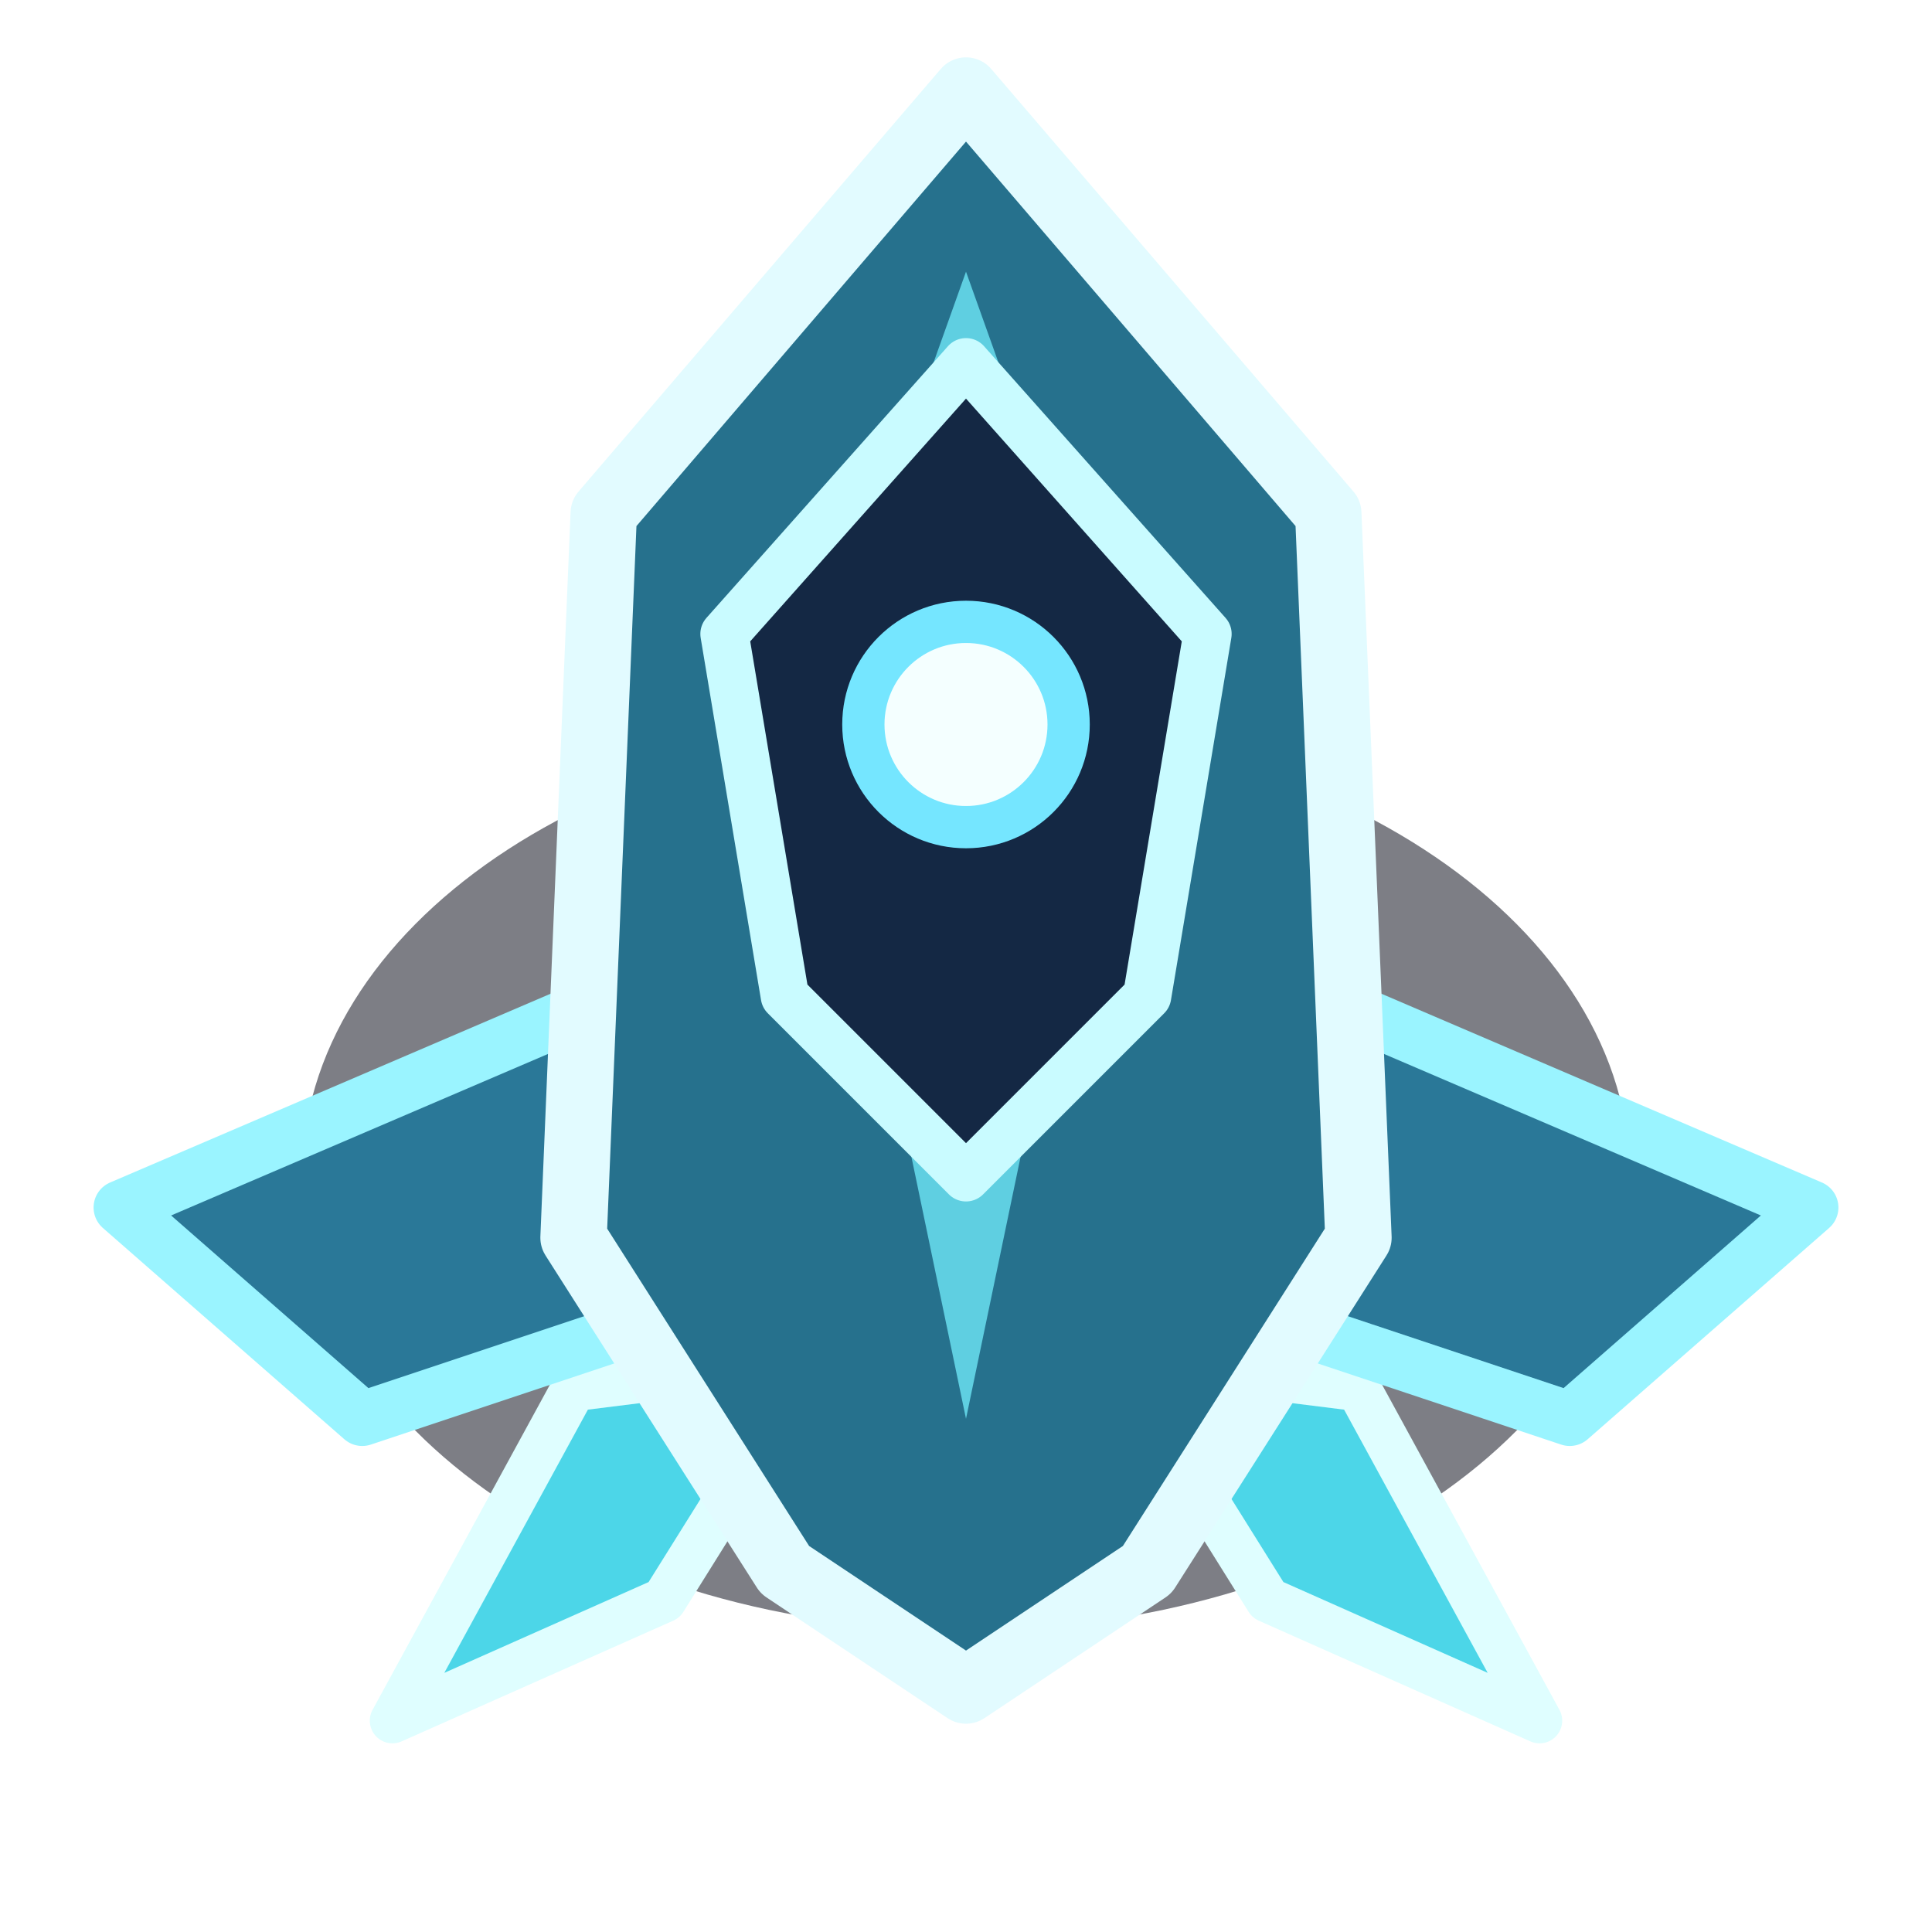
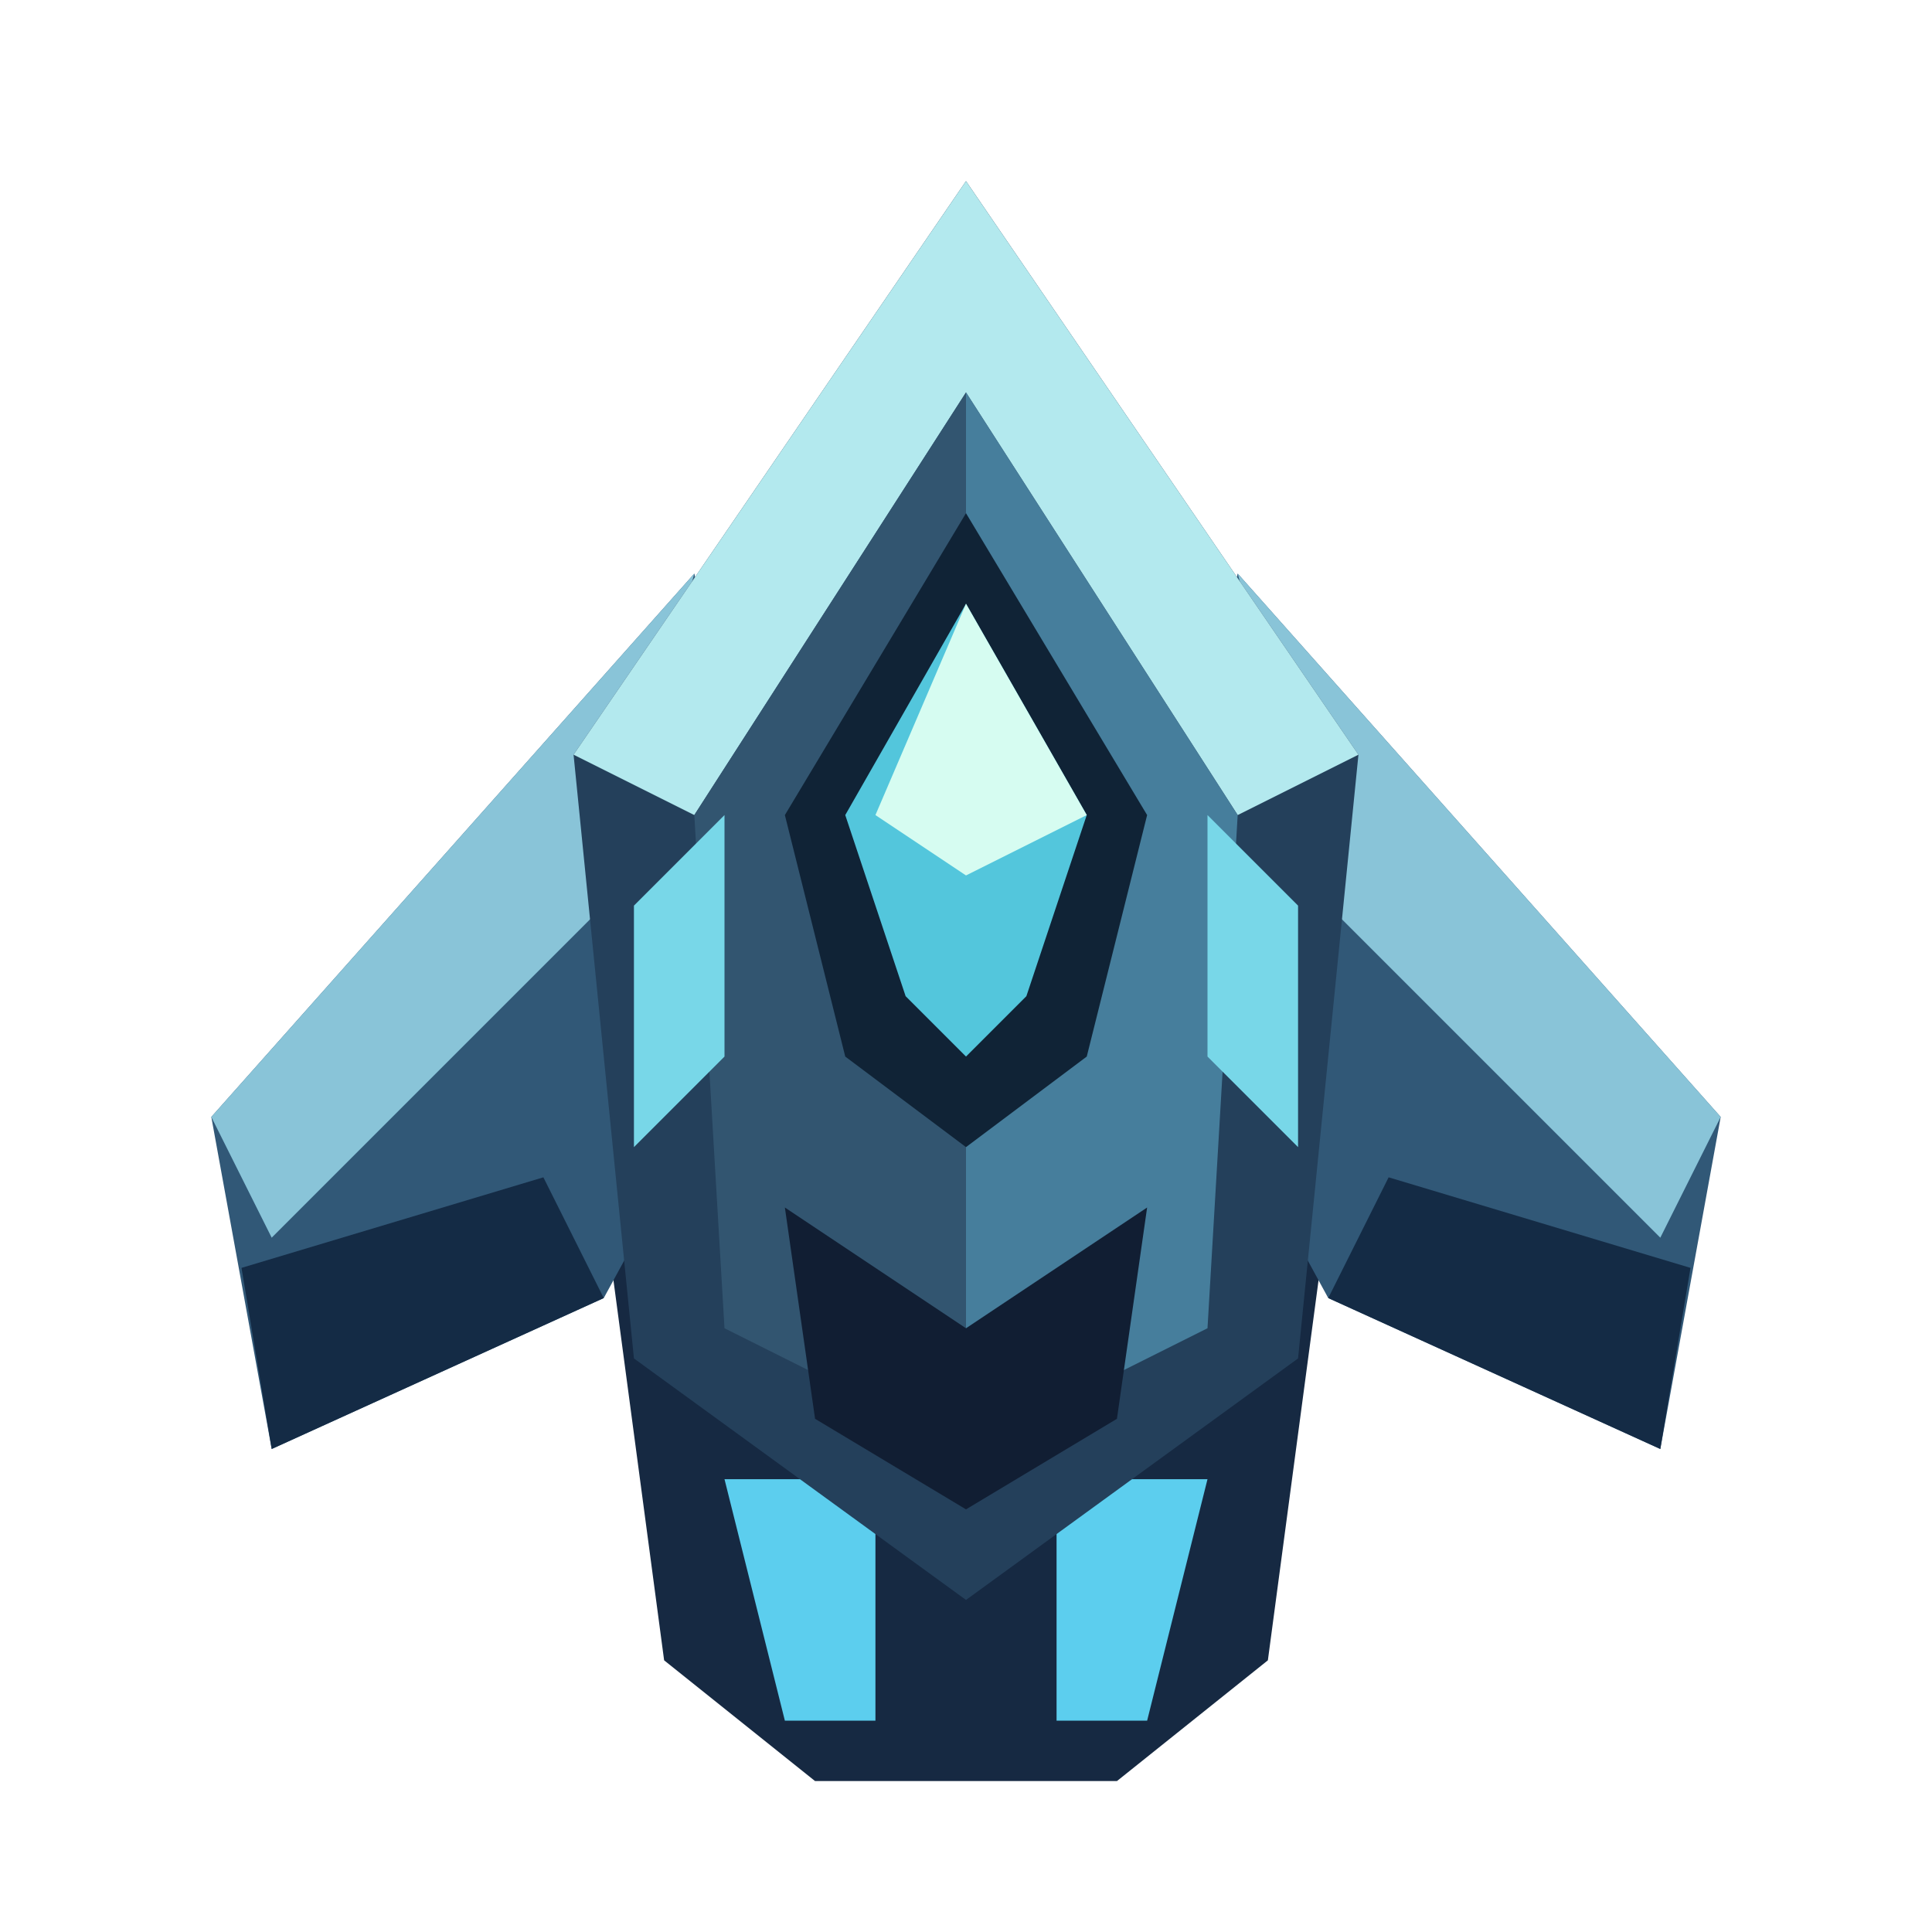
- <svg xmlns="http://www.w3.org/2000/svg" viewBox="-32 -32 64 64" preserveAspectRatio="xMidYMid meet" role="img" aria-labelledby="enemy-chaser-title enemy-chaser-desc">
-   <ellipse id="enemy-chaser-shadow" cx="0" cy="7" rx="22" ry="15" fill="#050816" opacity="0.52" />
-   <path id="enemy-chaser-engine-left" d="M-13 14-19 25-10 21-5 13z" fill="#4cd6e8" stroke="#dffeff" stroke-width="1.5" stroke-linejoin="round" />
-   <path id="enemy-chaser-engine-right" d="M13 14 19 25 10 21 5 13z" fill="#4cd6e8" stroke="#dffeff" stroke-width="1.5" stroke-linejoin="round" />
-   <path id="enemy-chaser-wings" d="M-7-1-28 8-20 15-8 11M7-1 28 8 20 15 8 11" fill="#2a7898" stroke="#9af4ff" stroke-width="1.8" stroke-linejoin="round" />
-   <path id="enemy-chaser-hull" d="M0-29 12-15 13 9 6 20 0 24-6 20-13 9-12-15z" fill="#26718d" stroke="#e2fbff" stroke-width="2.2" stroke-linejoin="round" />
-   <path id="enemy-chaser-spine" d="M0-23 5-9 0 15-5-9z" fill="#69dff0" opacity="0.85" />
-   <path id="enemy-chaser-cockpit" d="M0-20 8-11 6 1 0 7-6 1-8-11z" fill="#142844" stroke="#c9fbff" stroke-width="1.6" stroke-linejoin="round" />
-   <circle id="enemy-chaser-core" cx="0" cy="-8" r="3.4" fill="#f4ffff" stroke="#75e6ff" stroke-width="1.4" />
+ <svg xmlns="http://www.w3.org/2000/svg" viewBox="-32 -32 64 64" preserveAspectRatio="xMidYMid meet" role="img" aria-labelledby="enemy-chaser-title">
+   <path id="enemy-chaser-rear-chassis" d="M-12 8H12L10 23 5 27H-5L-10 23Z" fill="#162942" />
+   <path id="enemy-chaser-rear-thrusters" d="M-8 17H-3V25H-6Z M3 17H8L6 25H3Z" fill="#5cceee" />
+   <path id="enemy-chaser-wings-armor" d="M-9-13 -25 5 -23 16 -12 11 -6 0Z M9-13 25 5 23 16 12 11 6 0Z" fill="#315877" />
+   <path id="enemy-chaser-wings-leading-bevel" d="M-9-13 -25 5 -23 9 -12-2Z M9-13 25 5 23 9 12-2Z" fill="#89c4d8" />
+   <path id="enemy-chaser-wings-trailing-shadow" d="M-24 10 -14 7 -12 11 -23 16Z M24 10 14 7 12 11 23 16Z" fill="#142b45" />
+   <path id="enemy-chaser-hull-shell" d="M0-26 13-7 11 13 0 21 -11 13 -13-7Z" fill="#24405b" />
+   <path id="enemy-chaser-hull-prow-bevel" d="M0-26 13-7 9-5 0-19 -9-5 -13-7Z" fill="#b3e9ee" />
+   <path id="enemy-chaser-hull-lit-plane" d="M0-19 9-5 8 12 0 16Z" fill="#467e9c" />
+   <path id="enemy-chaser-hull-shade-plane" d="M0-19 -9-5 -8 12 0 16Z" fill="#325570" />
+   <path id="enemy-chaser-hull-exhaust-well" d="M-6 8 0 12 6 8 5 15 0 18 -5 15Z" fill="#111e33" />
+   <path id="enemy-chaser-hull-vents" d="M-11-2 -8-5 -8 3 -11 6Z M11-2 8-5 8 3 11 6Z" fill="#78d7e8" />
+   <path id="enemy-chaser-cockpit-well" d="M0-15 6-5 4 3 0 6 -4 3 -6-5Z" fill="#102336" />
+   <path id="enemy-chaser-cockpit-glass" d="M0-12 4-5 2 1 0 3 -2 1 -4-5Z" fill="#53c6dc" />
+   <path id="enemy-chaser-cockpit-reflection" d="M0-12 4-5 0-3 -3-5Z" fill="#d6fcf1" />
</svg>
